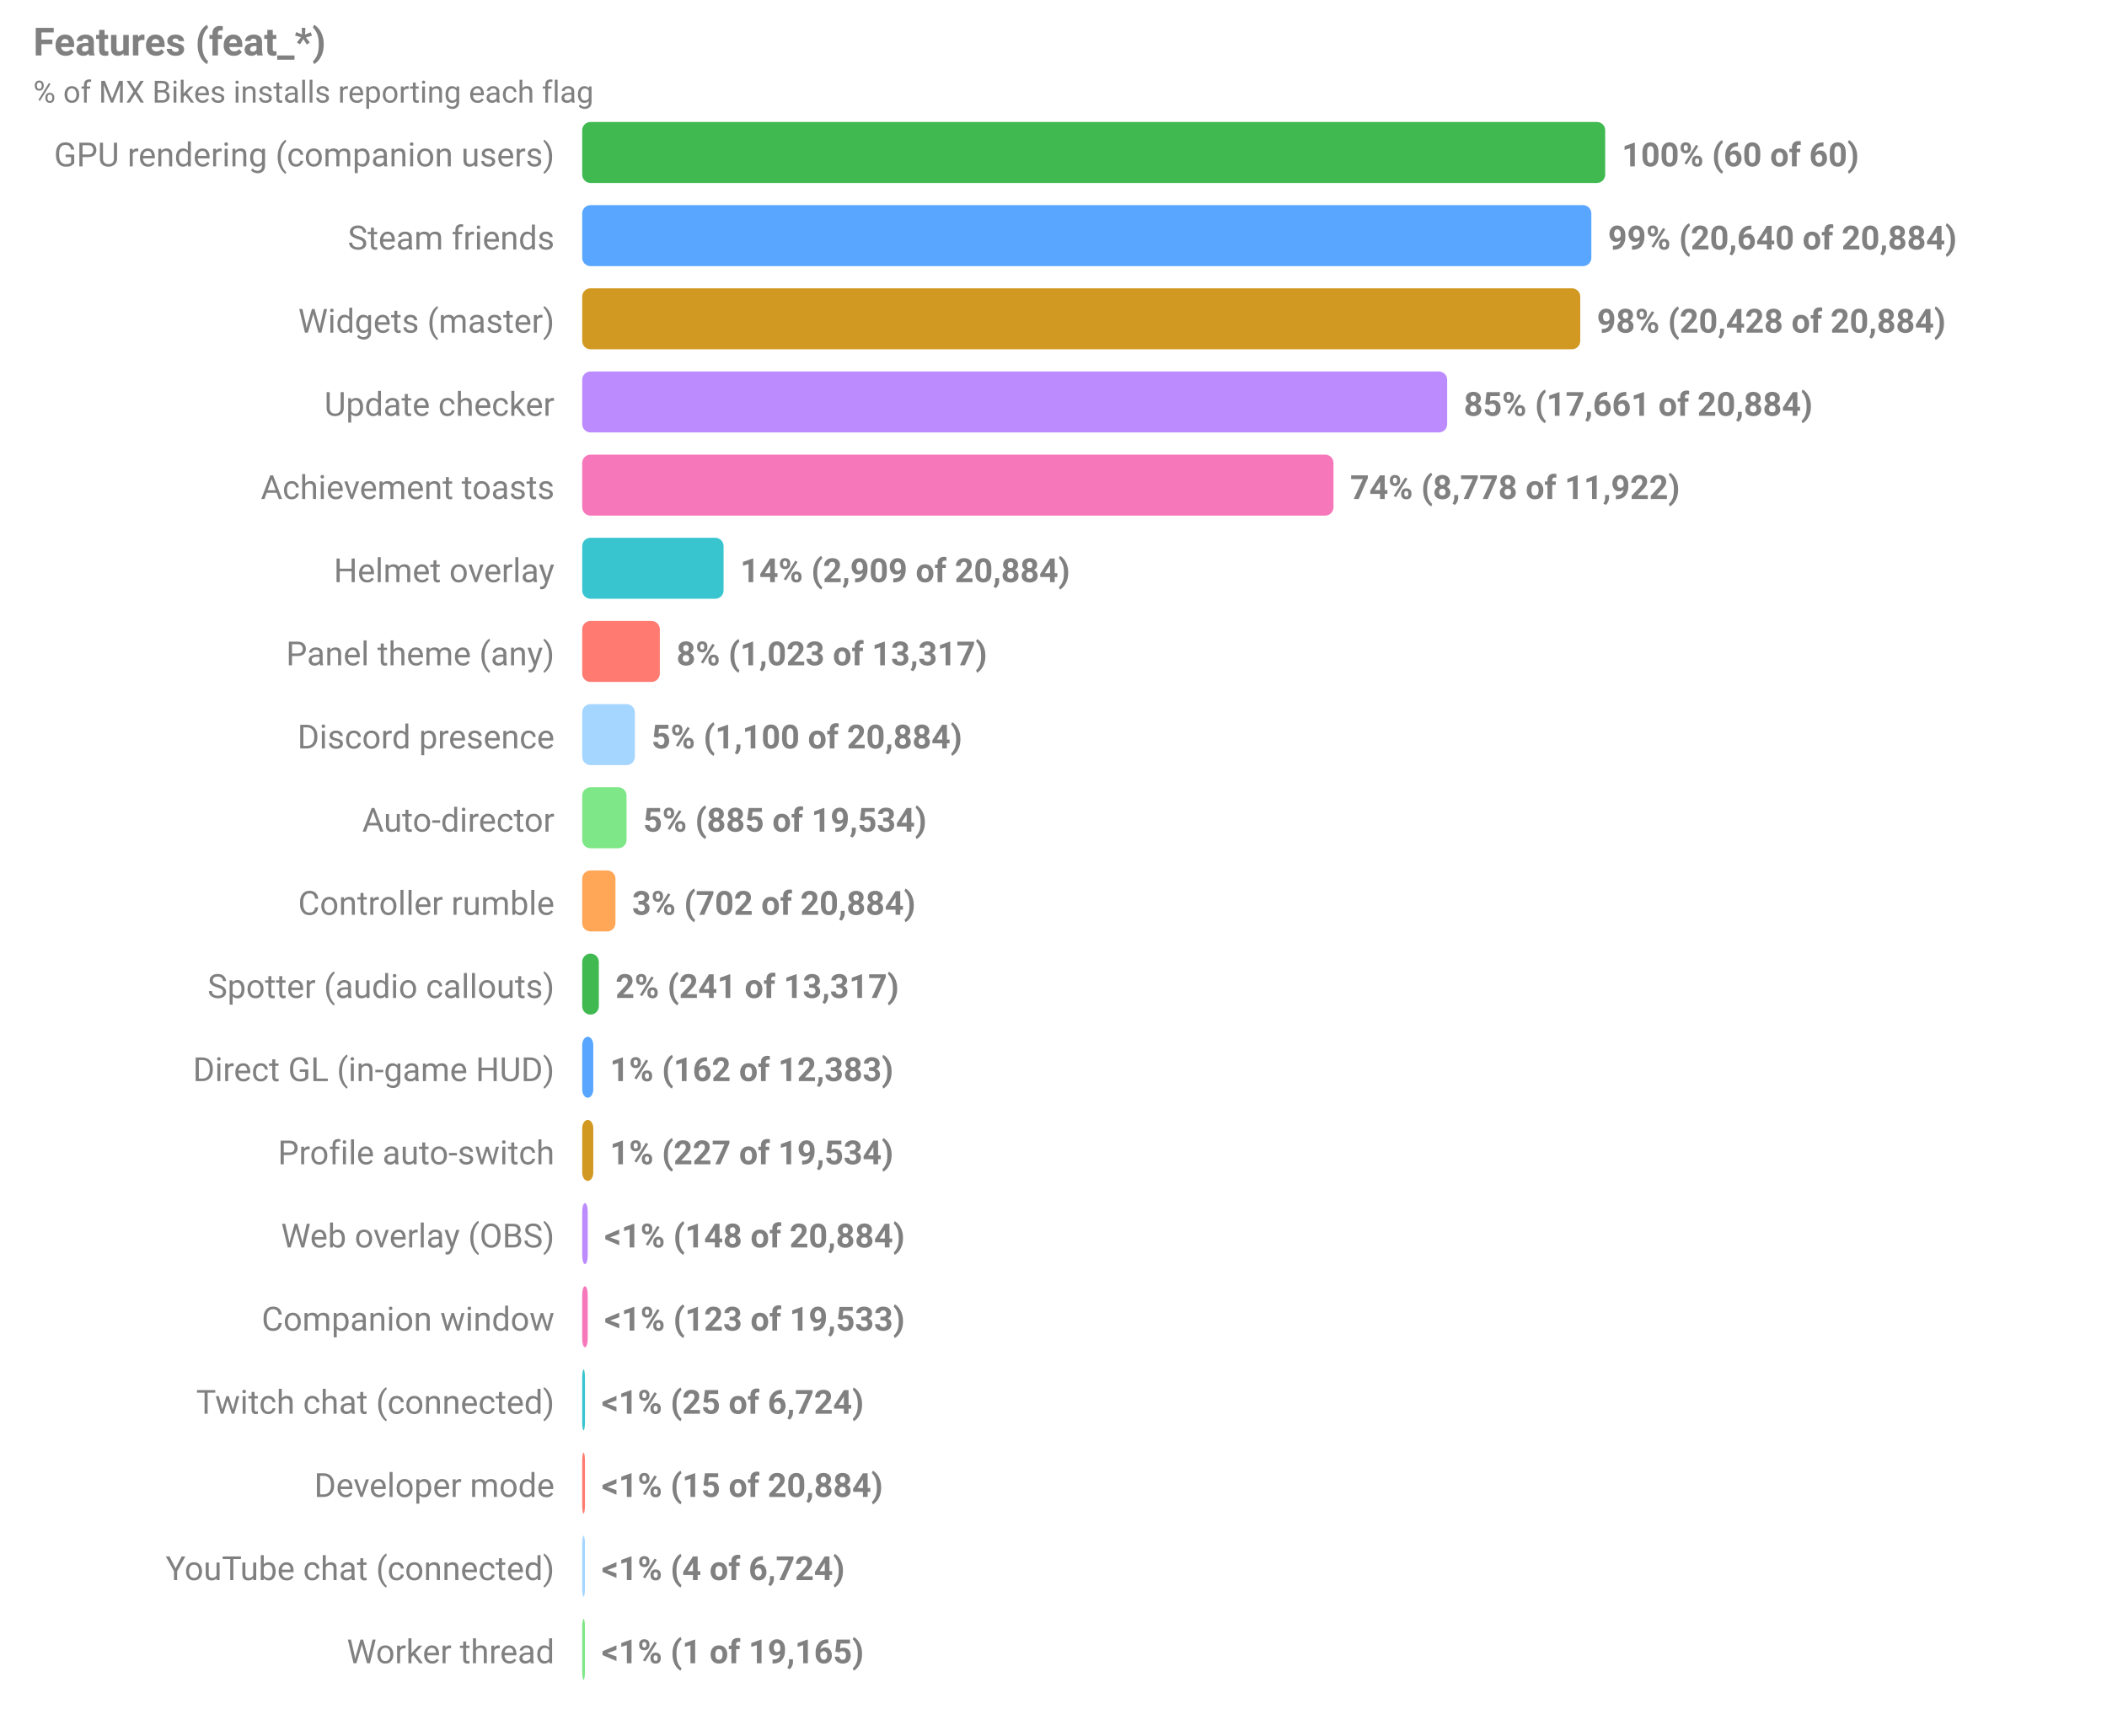
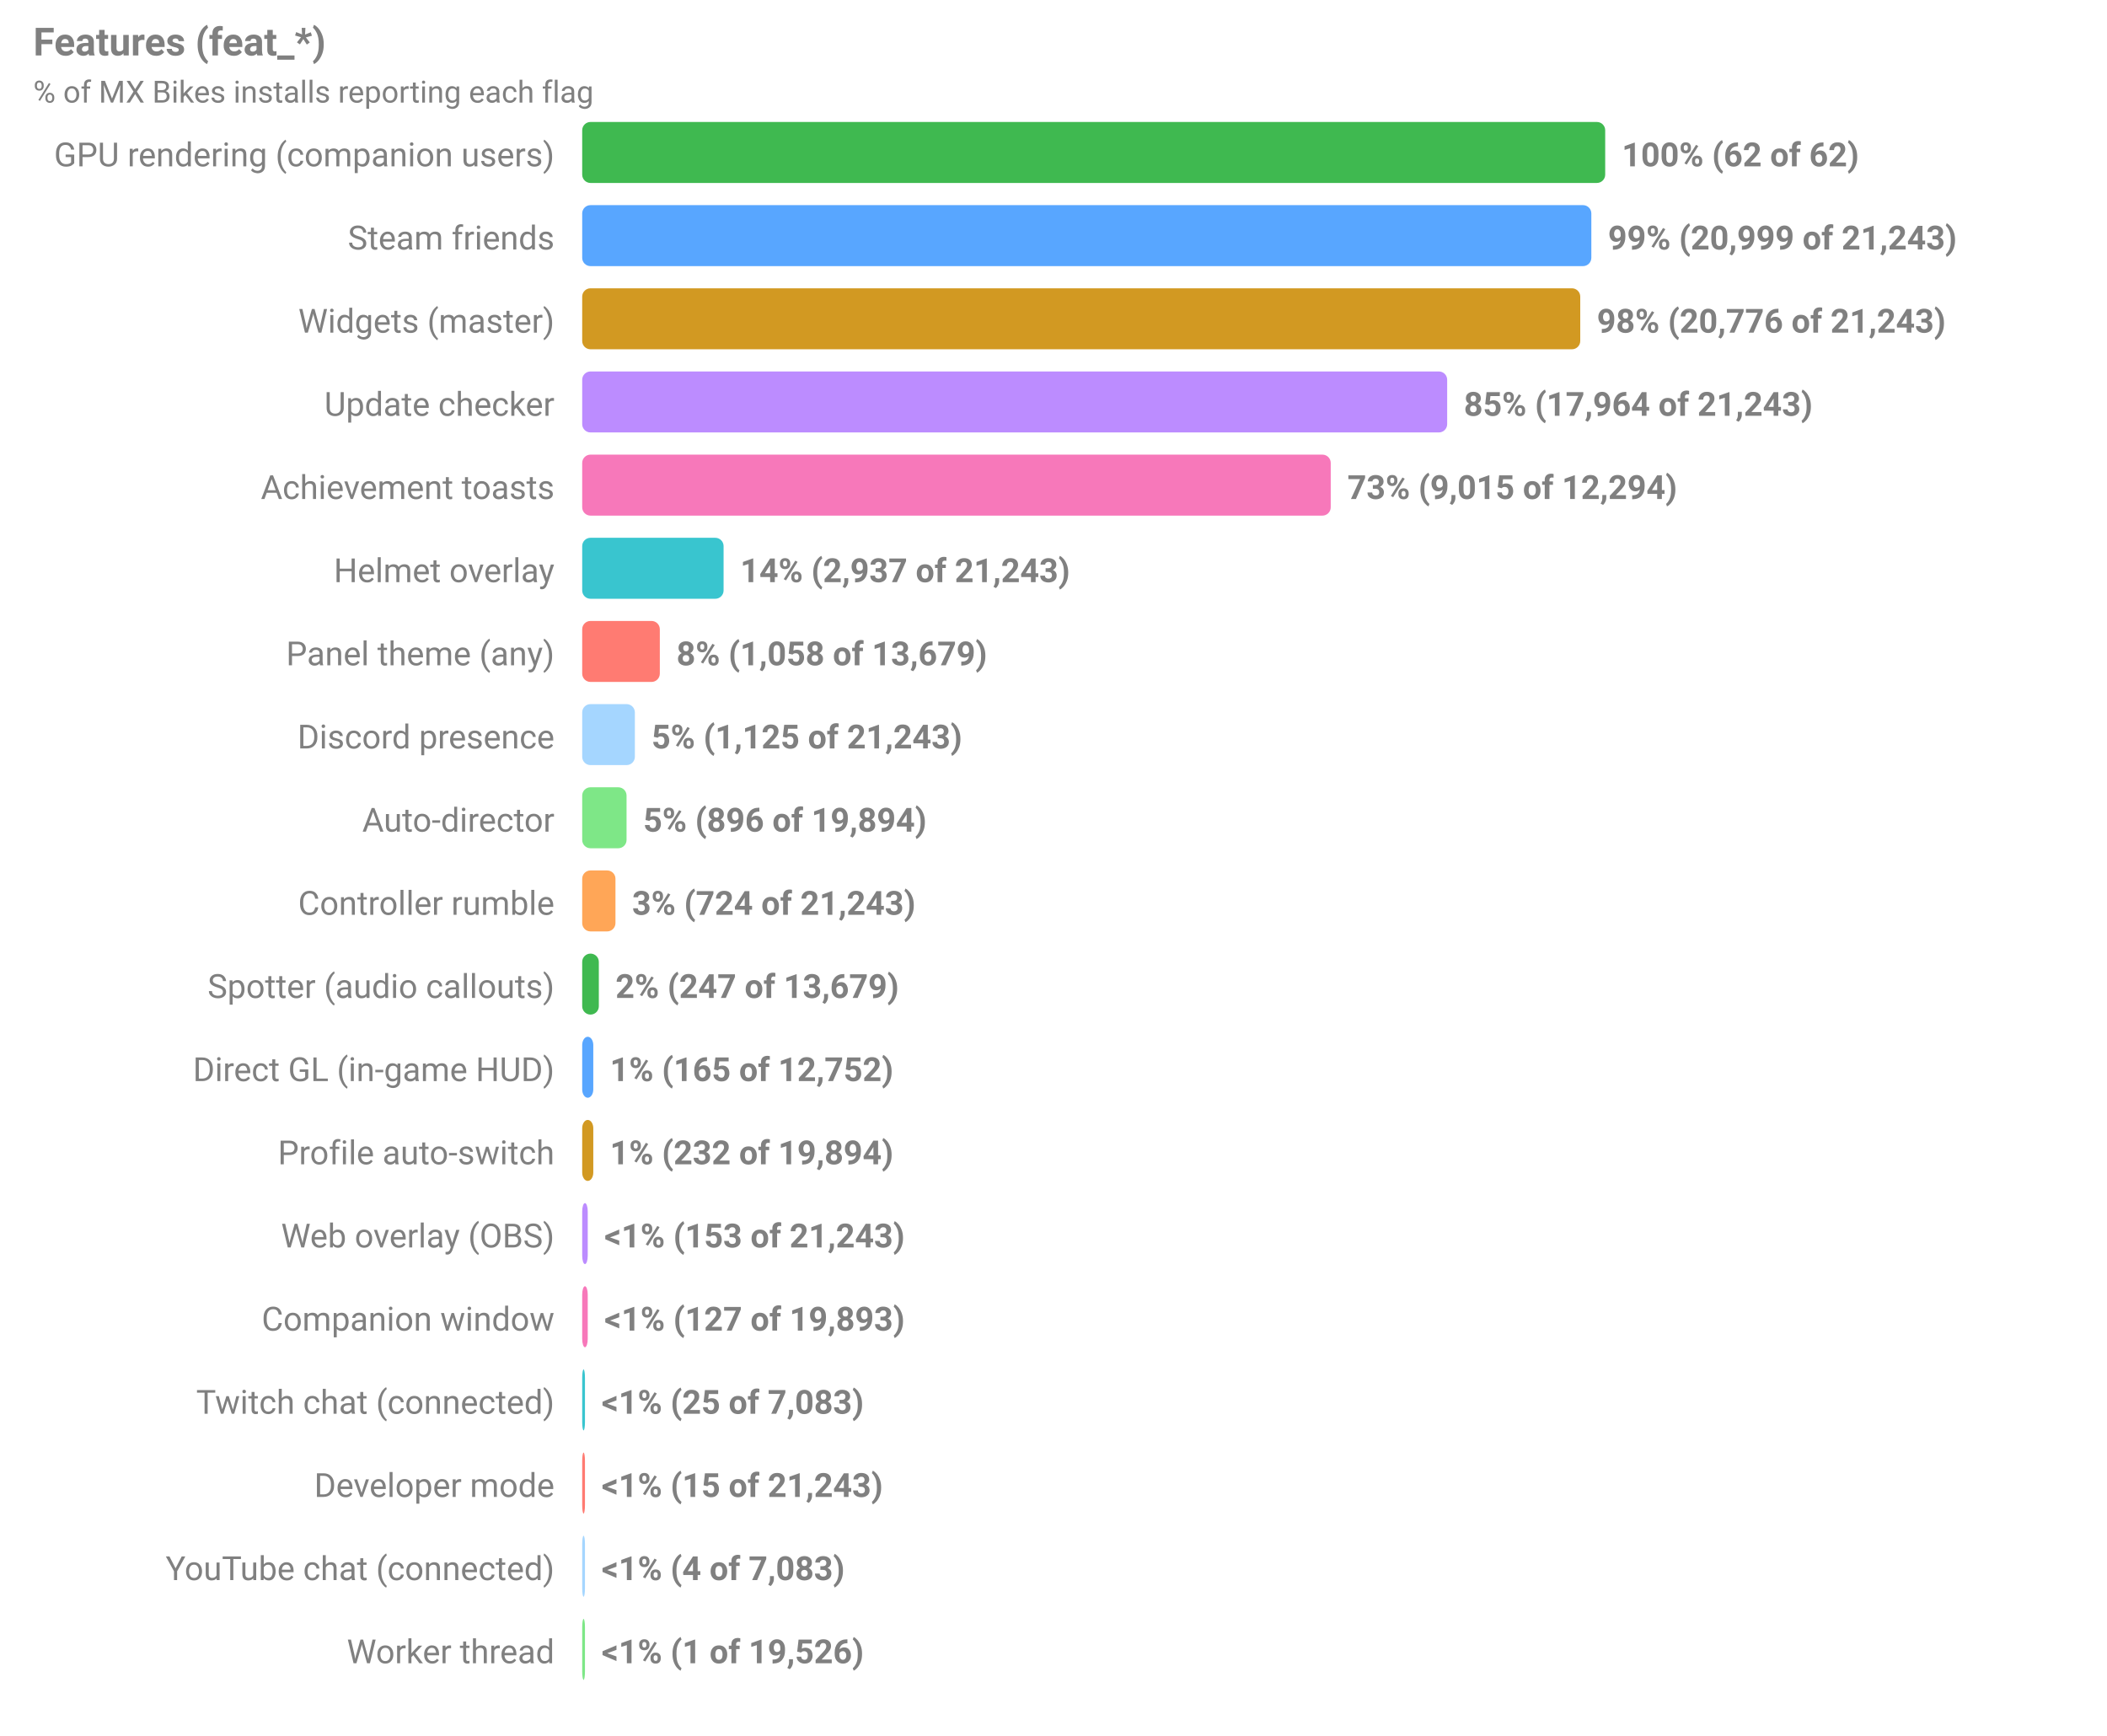
<svg xmlns="http://www.w3.org/2000/svg" width="760" height="626" viewBox="0 0 760 626" role="img" aria-label="Features (feat_*)">
  <style>
  text{font-family:-apple-system,BlinkMacSystemFont,'Segoe UI',Roboto,Helvetica,Arial,sans-serif}
  .grid{stroke:#808080;stroke-opacity:.3;stroke-width:1}
  .axis{stroke:#808080;stroke-width:1}
  .lbl{fill:#808080;font-size:12px}
  .val{fill:#808080;font-size:12px;font-weight:600}
  .title{fill:#808080;font-size:14px;font-weight:700}
  .sub{fill:#808080;font-size:11px}
  .gap{fill:#808080;opacity:.12}
  .gaplbl{fill:#808080;font-size:10px;opacity:.85}
  .ico{fill:#808080}
  .t1{fill:#e3b341}
  .t2{fill:#d29922}
  .t3{fill:#b7860b}
  .t4{fill:#946f0f}
</style>
  <text x="12" y="20" class="title">Features (feat_*)</text>
  <text x="12" y="37" class="sub">% of MX Bikes installs reporting each flag</text>
  <text x="200" y="60" class="lbl" text-anchor="end">GPU rendering (companion users)</text>
-   <rect x="210" y="44" width="369" height="22" rx="3" fill="#3fb950" data-tip="GPU rendering (companion users): 100% (60 of 60)" />
-   <text x="585" y="60" class="val">100% (60 of 60)</text>
+   <rect x="210" y="44" width="369" height="22" rx="3" fill="#3fb950" data-tip="GPU rendering (companion users): 100% (62 of 62)" />
+   <text x="585" y="60" class="val">100% (62 of 62)</text>
  <text x="200" y="90" class="lbl" text-anchor="end">Steam friends</text>
-   <rect x="210" y="74" width="364" height="22" rx="3" fill="#58a6ff" data-tip="Steam friends: 99% (20,640 of 20,884)" />
-   <text x="580" y="90" class="val">99% (20,640 of 20,884)</text>
+   <rect x="210" y="74" width="364" height="22" rx="3" fill="#58a6ff" data-tip="Steam friends: 99% (20,999 of 21,243)" />
+   <text x="580" y="90" class="val">99% (20,999 of 21,243)</text>
  <text x="200" y="120" class="lbl" text-anchor="end">Widgets (master)</text>
-   <rect x="210" y="104" width="360" height="22" rx="3" fill="#d29922" data-tip="Widgets (master): 98% (20,428 of 20,884)" />
-   <text x="576" y="120" class="val">98% (20,428 of 20,884)</text>
+   <rect x="210" y="104" width="360" height="22" rx="3" fill="#d29922" data-tip="Widgets (master): 98% (20,776 of 21,243)" />
+   <text x="576" y="120" class="val">98% (20,776 of 21,243)</text>
  <text x="200" y="150" class="lbl" text-anchor="end">Update checker</text>
-   <rect x="210" y="134" width="312" height="22" rx="3" fill="#bc8cff" data-tip="Update checker: 85% (17,661 of 20,884)" />
-   <text x="528" y="150" class="val">85% (17,661 of 20,884)</text>
+   <rect x="210" y="134" width="312" height="22" rx="3" fill="#bc8cff" data-tip="Update checker: 85% (17,964 of 21,243)" />
+   <text x="528" y="150" class="val">85% (17,964 of 21,243)</text>
  <text x="200" y="180" class="lbl" text-anchor="end">Achievement toasts</text>
-   <rect x="210" y="164" width="271" height="22" rx="3" fill="#f778ba" data-tip="Achievement toasts: 74% (8,778 of 11,922)" />
-   <text x="487" y="180" class="val">74% (8,778 of 11,922)</text>
+   <rect x="210" y="164" width="270" height="22" rx="3" fill="#f778ba" data-tip="Achievement toasts: 73% (9,015 of 12,294)" />
+   <text x="486" y="180" class="val">73% (9,015 of 12,294)</text>
  <text x="200" y="210" class="lbl" text-anchor="end">Helmet overlay</text>
-   <rect x="210" y="194" width="51" height="22" rx="3" fill="#39c5cf" data-tip="Helmet overlay: 14% (2,909 of 20,884)" />
-   <text x="267" y="210" class="val">14% (2,909 of 20,884)</text>
+   <rect x="210" y="194" width="51" height="22" rx="3" fill="#39c5cf" data-tip="Helmet overlay: 14% (2,937 of 21,243)" />
+   <text x="267" y="210" class="val">14% (2,937 of 21,243)</text>
  <text x="200" y="240" class="lbl" text-anchor="end">Panel theme (any)</text>
-   <rect x="210" y="224" width="28" height="22" rx="3" fill="#ff7b72" data-tip="Panel theme (any): 8% (1,023 of 13,317)" />
-   <text x="244" y="240" class="val">8% (1,023 of 13,317)</text>
+   <rect x="210" y="224" width="28" height="22" rx="3" fill="#ff7b72" data-tip="Panel theme (any): 8% (1,058 of 13,679)" />
+   <text x="244" y="240" class="val">8% (1,058 of 13,679)</text>
  <text x="200" y="270" class="lbl" text-anchor="end">Discord presence</text>
-   <rect x="210" y="254" width="19" height="22" rx="3" fill="#a5d6ff" data-tip="Discord presence: 5% (1,100 of 20,884)" />
-   <text x="235" y="270" class="val">5% (1,100 of 20,884)</text>
+   <rect x="210" y="254" width="19" height="22" rx="3" fill="#a5d6ff" data-tip="Discord presence: 5% (1,125 of 21,243)" />
+   <text x="235" y="270" class="val">5% (1,125 of 21,243)</text>
  <text x="200" y="300" class="lbl" text-anchor="end">Auto-director</text>
-   <rect x="210" y="284" width="16" height="22" rx="3" fill="#7ee787" data-tip="Auto-director: 5% (885 of 19,534)" />
-   <text x="232" y="300" class="val">5% (885 of 19,534)</text>
+   <rect x="210" y="284" width="16" height="22" rx="3" fill="#7ee787" data-tip="Auto-director: 5% (896 of 19,894)" />
+   <text x="232" y="300" class="val">5% (896 of 19,894)</text>
  <text x="200" y="330" class="lbl" text-anchor="end">Controller rumble</text>
-   <rect x="210" y="314" width="12" height="22" rx="3" fill="#ffa657" data-tip="Controller rumble: 3% (702 of 20,884)" />
-   <text x="228" y="330" class="val">3% (702 of 20,884)</text>
+   <rect x="210" y="314" width="12" height="22" rx="3" fill="#ffa657" data-tip="Controller rumble: 3% (724 of 21,243)" />
+   <text x="228" y="330" class="val">3% (724 of 21,243)</text>
  <text x="200" y="360" class="lbl" text-anchor="end">Spotter (audio callouts)</text>
-   <rect x="210" y="344" width="6" height="22" rx="3" fill="#3fb950" data-tip="Spotter (audio callouts): 2% (241 of 13,317)" />
-   <text x="222" y="360" class="val">2% (241 of 13,317)</text>
+   <rect x="210" y="344" width="6" height="22" rx="3" fill="#3fb950" data-tip="Spotter (audio callouts): 2% (247 of 13,679)" />
+   <text x="222" y="360" class="val">2% (247 of 13,679)</text>
  <text x="200" y="390" class="lbl" text-anchor="end">Direct GL (in-game HUD)</text>
-   <rect x="210" y="374" width="4" height="22" rx="3" fill="#58a6ff" data-tip="Direct GL (in-game HUD): 1% (162 of 12,383)" />
-   <text x="220" y="390" class="val">1% (162 of 12,383)</text>
+   <rect x="210" y="374" width="4" height="22" rx="3" fill="#58a6ff" data-tip="Direct GL (in-game HUD): 1% (165 of 12,752)" />
+   <text x="220" y="390" class="val">1% (165 of 12,752)</text>
  <text x="200" y="420" class="lbl" text-anchor="end">Profile auto-switch</text>
-   <rect x="210" y="404" width="4" height="22" rx="3" fill="#d29922" data-tip="Profile auto-switch: 1% (227 of 19,534)" />
-   <text x="220" y="420" class="val">1% (227 of 19,534)</text>
+   <rect x="210" y="404" width="4" height="22" rx="3" fill="#d29922" data-tip="Profile auto-switch: 1% (232 of 19,894)" />
+   <text x="220" y="420" class="val">1% (232 of 19,894)</text>
  <text x="200" y="450" class="lbl" text-anchor="end">Web overlay (OBS)</text>
-   <rect x="210" y="434" width="2" height="22" rx="3" fill="#bc8cff" data-tip="Web overlay (OBS): &lt;1% (148 of 20,884)" />
-   <text x="218" y="450" class="val">&lt;1% (148 of 20,884)</text>
+   <rect x="210" y="434" width="2" height="22" rx="3" fill="#bc8cff" data-tip="Web overlay (OBS): &lt;1% (153 of 21,243)" />
+   <text x="218" y="450" class="val">&lt;1% (153 of 21,243)</text>
  <text x="200" y="480" class="lbl" text-anchor="end">Companion window</text>
-   <rect x="210" y="464" width="2" height="22" rx="3" fill="#f778ba" data-tip="Companion window: &lt;1% (123 of 19,533)" />
-   <text x="218" y="480" class="val">&lt;1% (123 of 19,533)</text>
+   <rect x="210" y="464" width="2" height="22" rx="3" fill="#f778ba" data-tip="Companion window: &lt;1% (127 of 19,893)" />
+   <text x="218" y="480" class="val">&lt;1% (127 of 19,893)</text>
  <text x="200" y="510" class="lbl" text-anchor="end">Twitch chat (connected)</text>
-   <rect x="210" y="494" width="1" height="22" rx="3" fill="#39c5cf" data-tip="Twitch chat (connected): &lt;1% (25 of 6,724)" />
-   <text x="217" y="510" class="val">&lt;1% (25 of 6,724)</text>
+   <rect x="210" y="494" width="1" height="22" rx="3" fill="#39c5cf" data-tip="Twitch chat (connected): &lt;1% (25 of 7,083)" />
+   <text x="217" y="510" class="val">&lt;1% (25 of 7,083)</text>
  <text x="200" y="540" class="lbl" text-anchor="end">Developer mode</text>
-   <rect x="210" y="524" width="1" height="22" rx="3" fill="#ff7b72" data-tip="Developer mode: &lt;1% (15 of 20,884)" />
-   <text x="217" y="540" class="val">&lt;1% (15 of 20,884)</text>
+   <rect x="210" y="524" width="1" height="22" rx="3" fill="#ff7b72" data-tip="Developer mode: &lt;1% (15 of 21,243)" />
+   <text x="217" y="540" class="val">&lt;1% (15 of 21,243)</text>
  <text x="200" y="570" class="lbl" text-anchor="end">YouTube chat (connected)</text>
-   <rect x="210" y="554" width="1" height="22" rx="3" fill="#a5d6ff" data-tip="YouTube chat (connected): &lt;1% (4 of 6,724)" />
-   <text x="217" y="570" class="val">&lt;1% (4 of 6,724)</text>
+   <rect x="210" y="554" width="1" height="22" rx="3" fill="#a5d6ff" data-tip="YouTube chat (connected): &lt;1% (4 of 7,083)" />
+   <text x="217" y="570" class="val">&lt;1% (4 of 7,083)</text>
  <text x="200" y="600" class="lbl" text-anchor="end">Worker thread</text>
-   <rect x="210" y="584" width="1" height="22" rx="3" fill="#7ee787" data-tip="Worker thread: &lt;1% (1 of 19,165)" />
-   <text x="217" y="600" class="val">&lt;1% (1 of 19,165)</text>
+   <rect x="210" y="584" width="1" height="22" rx="3" fill="#7ee787" data-tip="Worker thread: &lt;1% (1 of 19,526)" />
+   <text x="217" y="600" class="val">&lt;1% (1 of 19,526)</text>
</svg>
